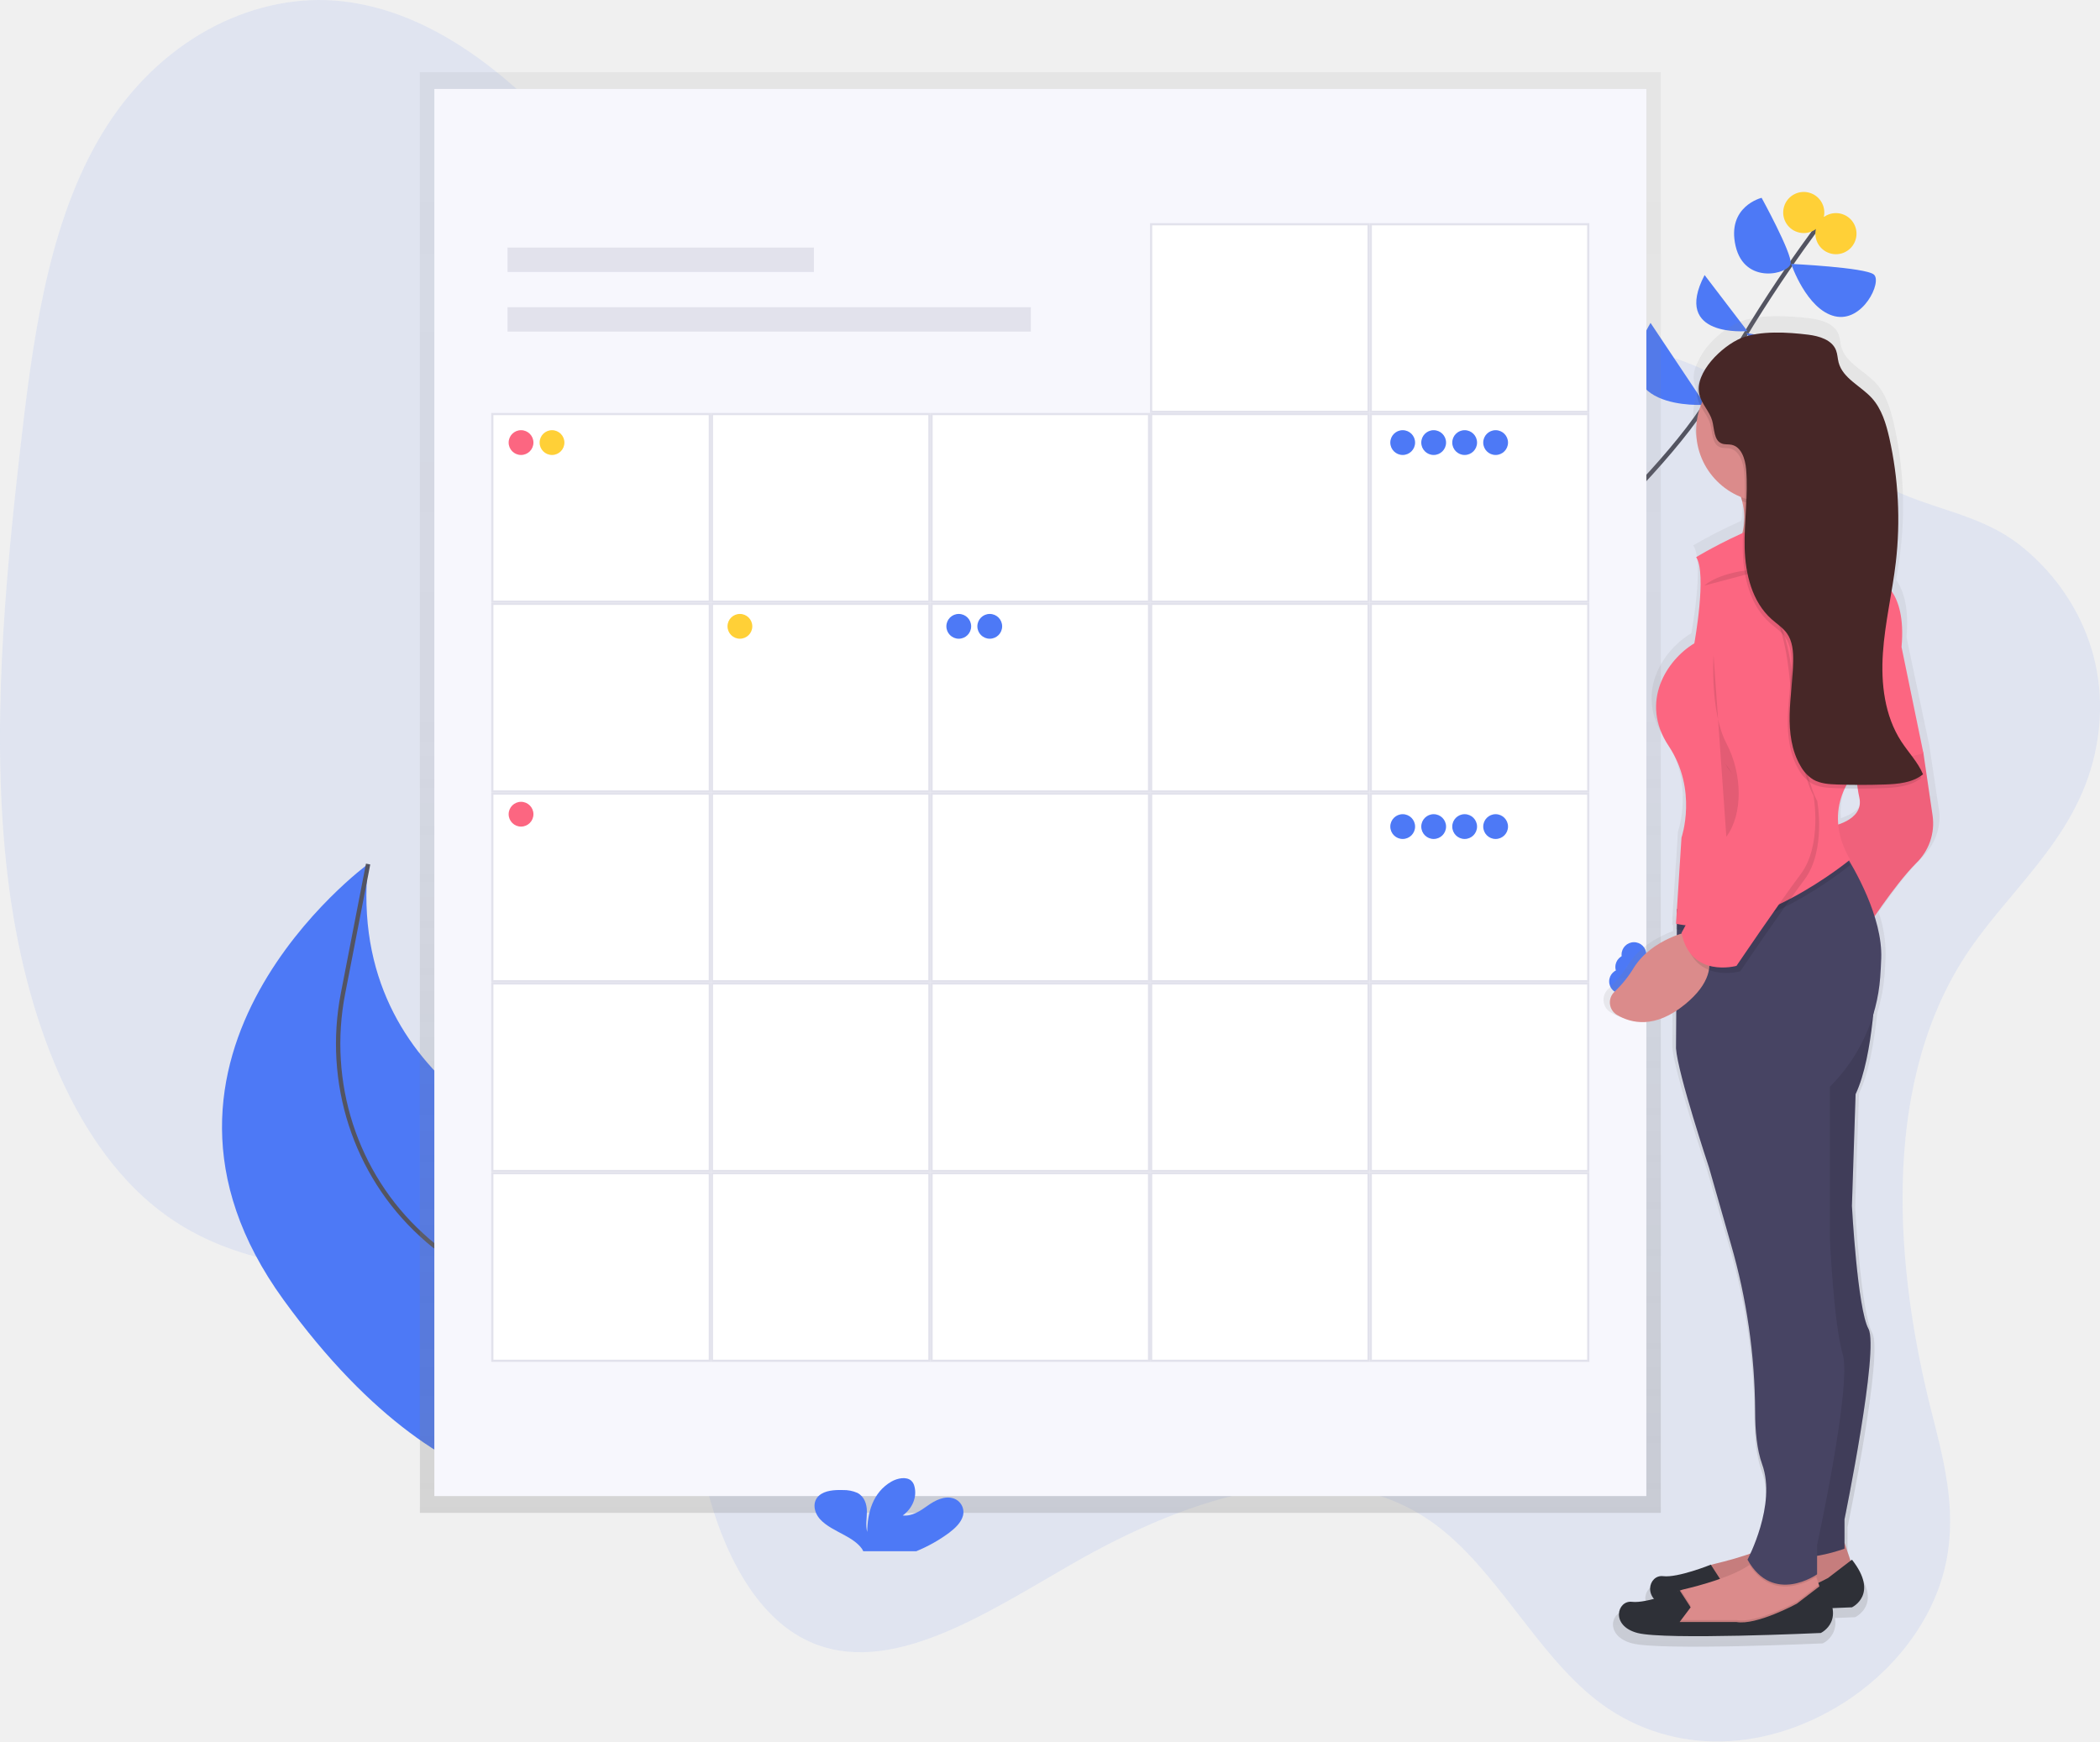
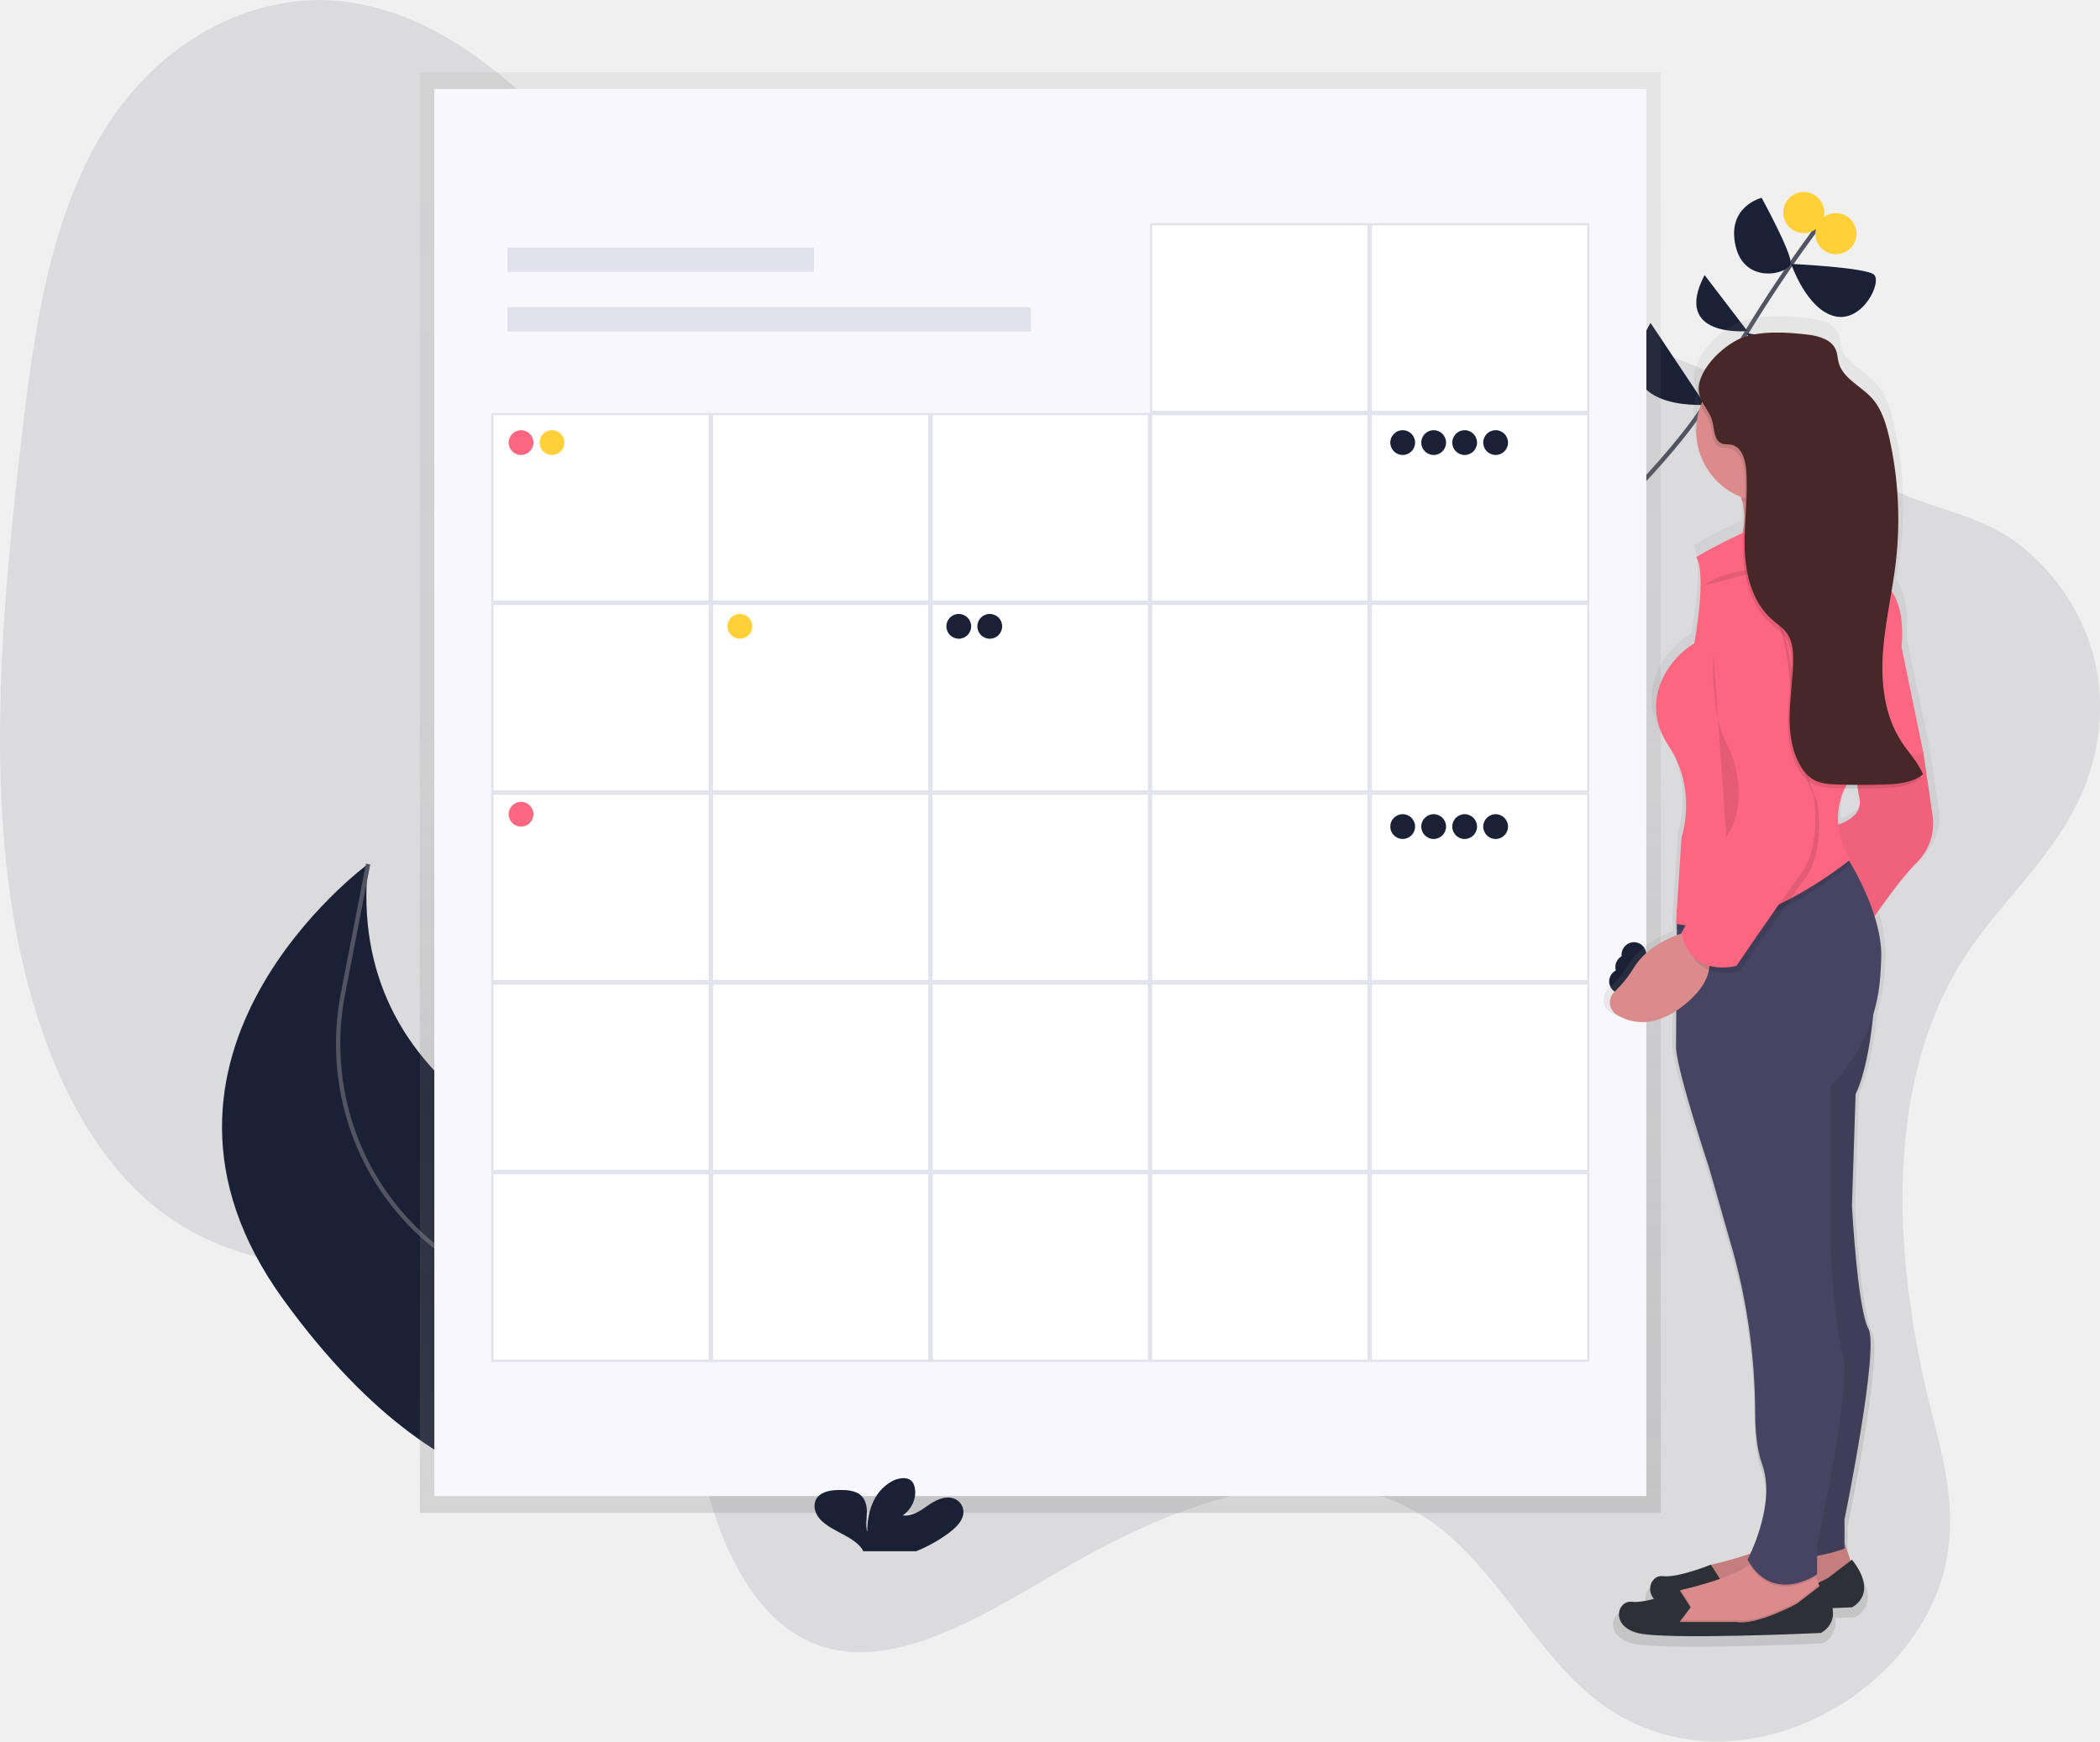
<svg xmlns="http://www.w3.org/2000/svg" xmlns:xlink="http://www.w3.org/1999/xlink" id="53917d2c-59b7-443c-9dc6-ca37ebed1a74" data-name="Layer 1" width="965.64" height="800.81" viewBox="0 0 965.64 800.81">
  <defs>
    <linearGradient id="5075b4d4-ce6f-410a-b63e-15cf2dd063e7" x1="478.38" y1="695.72" x2="478.38" y2="33.2" gradientUnits="userSpaceOnUse">
      <stop offset="0" stop-color="gray" stop-opacity="0.25" />
      <stop offset="0.54" stop-color="gray" stop-opacity="0.12" />
      <stop offset="1" stop-color="gray" stop-opacity="0.1" />
    </linearGradient>
    <linearGradient id="dee71953-6e04-4c93-a054-139b0acb5af5" x1="1834.21" y1="806.87" x2="1834.21" y2="194.98" gradientTransform="matrix(-1, 0, 0, 1, 2766, 0)" xlink:href="#5075b4d4-ce6f-410a-b63e-15cf2dd063e7" />
  </defs>
-   <path d="M1019.06,492.09c-37.09,60-30.14,141.74-13.85,206.19,5.45,21.58,11.73,44.36,7.07,68.51-5.7,29.53-26.48,52.72-47.51,66-38.34,24.15-82.12,23.48-114-1.77-27.53-21.81-45.66-59.85-73.77-80.49-47-34.55-111.54-13.61-167.58,18.68C569.79,792,526.17,821,489.54,804.58c-25.77-11.53-41.84-44.06-49.34-79.46-3.62-17.09-5.81-35.76-14.11-48.78-4.94-7.74-11.73-12.92-18.77-17.17-64.25-38.74-151.18-6.35-213.14-50.22-41.85-29.62-65.64-90.8-73.46-156.22s-1.39-135.42,6.66-204.34c5.73-49,13.48-101.42,39.2-141.27,27.21-42.15,70.1-61,107.38-57s69.65,27.62,97.55,56.49c34.87,36.08,66.32,82.16,111.45,93.8,30.74,7.93,64.31-1.25,97-6.44,54.58-8.68,108.4-6.19,161.84-2.93,51.16,3.12,102.63,7,150.3,25,33.73,12.75,59.62,39.29,91.1,56.55,20.52,11.25,43.67,12.68,62.79,27.68,23.55,18.48,43.93,52.59,34.5,95.71C1071.5,437,1038.74,460.25,1019.06,492.09Z" transform="translate(-117.18 -49.59)" fill="#4d79f6" opacity="0.1" />
+   <path d="M1019.06,492.09c-37.09,60-30.14,141.74-13.85,206.19,5.45,21.58,11.73,44.36,7.07,68.51-5.7,29.53-26.48,52.72-47.51,66-38.34,24.15-82.12,23.48-114-1.77-27.53-21.81-45.66-59.85-73.77-80.49-47-34.55-111.54-13.61-167.58,18.68C569.79,792,526.17,821,489.54,804.58c-25.77-11.53-41.84-44.06-49.34-79.46-3.62-17.09-5.81-35.76-14.11-48.78-4.94-7.74-11.73-12.92-18.77-17.17-64.25-38.74-151.18-6.35-213.14-50.22-41.85-29.62-65.64-90.8-73.46-156.22s-1.39-135.42,6.66-204.34c5.73-49,13.48-101.42,39.2-141.27,27.21-42.15,70.1-61,107.38-57s69.65,27.62,97.55,56.49c34.87,36.08,66.32,82.16,111.45,93.8,30.74,7.93,64.31-1.25,97-6.44,54.58-8.68,108.4-6.19,161.84-2.93,51.16,3.12,102.63,7,150.3,25,33.73,12.75,59.62,39.29,91.1,56.55,20.52,11.25,43.67,12.68,62.79,27.68,23.55,18.48,43.93,52.59,34.5,95.71C1071.5,437,1038.74,460.25,1019.06,492.09Z" transform="translate(-117.18 -49.59)" fill="#1a2035" opacity="0.1" />
  <path d="M781.67,356.47s101-84.63,123.46-127.3,51.05-79.44,51.05-79.44" transform="translate(-117.18 -49.59)" fill="none" stroke="#535461" stroke-miterlimit="10" stroke-width="2" />
-   <path d="M942.9,245.12l-43.69-9.85S909.52,281.35,942.9,245.12Z" transform="translate(-117.18 -49.59)" fill="#4d79f6" />
-   <path d="M876.14,198.08l25.14,37.65S852.13,239.28,876.14,198.08Z" transform="translate(-117.18 -49.59)" fill="#4d79f6" />
-   <path d="M960.09,209.73l-39.93-7S945.24,240.88,960.09,209.73Z" transform="translate(-117.18 -49.59)" fill="#4d79f6" />
-   <path d="M901,176.08l19.67,25.76S885.85,205.14,901,176.08Z" transform="translate(-117.18 -49.59)" fill="#4d79f6" />
-   <path d="M940.81,170.95s34,1.62,38,4.87-5.07,22.3-18,19.19S940.81,170.95,940.81,170.95Z" transform="translate(-117.18 -49.59)" fill="#4d79f6" />
-   <path d="M927.22,140.56s13.89,25.31,13.37,30.13-21.17,10.23-25.34-8S927.22,140.56,927.22,140.56Z" transform="translate(-117.18 -49.59)" fill="#4d79f6" />
+   <path d="M942.9,245.12l-43.69-9.85S909.52,281.35,942.9,245.12Z" transform="translate(-117.18 -49.59)" fill="#1a2035" />
+   <path d="M876.14,198.08l25.14,37.65S852.13,239.28,876.14,198.08Z" transform="translate(-117.18 -49.59)" fill="#1a2035" />
+   <path d="M960.09,209.73l-39.93-7S945.24,240.88,960.09,209.73Z" transform="translate(-117.18 -49.59)" fill="#1a2035" />
+   <path d="M901,176.08l19.67,25.76S885.85,205.14,901,176.08Z" transform="translate(-117.18 -49.59)" fill="#1a2035" />
+   <path d="M940.81,170.95s34,1.62,38,4.87-5.07,22.3-18,19.19S940.81,170.95,940.81,170.95Z" transform="translate(-117.18 -49.59)" fill="#1a2035" />
+   <path d="M927.22,140.56s13.89,25.31,13.37,30.13-21.17,10.23-25.34-8S927.22,140.56,927.22,140.56Z" transform="translate(-117.18 -49.59)" fill="#1a2035" />
  <circle cx="963.75" cy="154.12" r="9.49" transform="matrix(0.3, -0.95, 0.95, 0.3, 408.68, 976.78)" fill="#ffd037" />
  <circle cx="948.9" cy="144.43" r="9.49" transform="matrix(0.3, -0.95, 0.95, 0.3, 407.54, 955.85)" fill="#ffd037" />
-   <path d="M466.64,688.22S482.85,640,380.09,581.87c0,0-104.34-30.43-93.67-134.93,0,0-120.28,88.12-38.89,200.37s151.64,87.75,151.64,87.75Z" transform="translate(-117.18 -49.59)" fill="#4d79f6" />
+   <path d="M466.64,688.22S482.85,640,380.09,581.87c0,0-104.34-30.43-93.67-134.93,0,0-120.28,88.12-38.89,200.37s151.64,87.75,151.64,87.75Z" transform="translate(-117.18 -49.59)" fill="#1a2035" />
  <path d="M435.31,710s-50.14-54.19-98.2-75.14A95.71,95.71,0,0,1,311,617.47c-30.64-28-44-70.25-36.1-111l11.55-59.53" transform="translate(-117.18 -49.59)" fill="none" stroke="#535461" stroke-miterlimit="10" stroke-width="2" />
  <rect x="193.07" y="33.2" width="570.61" height="662.53" fill="url(#5075b4d4-ce6f-410a-b63e-15cf2dd063e7)" />
  <rect x="199.72" y="40.91" width="557.32" height="647.09" fill="#f7f7fd" />
  <rect x="233.38" y="113.85" width="140.89" height="11.22" fill="#e2e2ec" />
  <rect x="233.38" y="141.28" width="240.63" height="11.22" fill="#e2e2ec" />
  <rect x="630.36" y="103.13" width="99.99" height="86.28" fill="#fff" />
  <path d="M847,153.22V238.5H748V153.22h99m1-1H747V239.5H848V152.22Z" transform="translate(-117.18 -49.59)" fill="#e2e2ec" />
  <rect x="529.37" y="103.13" width="99.99" height="86.28" fill="#fff" />
  <path d="M746,153.22V238.5h-99V153.22h99m1-1h-101V239.5H747V152.22Z" transform="translate(-117.18 -49.59)" fill="#e2e2ec" />
  <rect x="630.36" y="190.41" width="99.99" height="86.28" fill="#fff" />
  <path d="M847,240.5v85.28H748V240.5h99m1-1H747v87.28H848V239.5Z" transform="translate(-117.18 -49.59)" fill="#e2e2ec" />
  <rect x="529.37" y="190.41" width="99.99" height="86.28" fill="#fff" />
  <path d="M746,240.5v85.28h-99V240.5h99m1-1h-101v87.28H747V239.5Z" transform="translate(-117.18 -49.59)" fill="#e2e2ec" />
  <rect x="428.38" y="190.41" width="99.99" height="86.28" fill="#fff" />
  <path d="M645.05,240.5v85.28h-99V240.5h99m1-1h-101v87.28h101V239.5Z" transform="translate(-117.18 -49.59)" fill="#e2e2ec" />
  <rect x="327.39" y="190.41" width="99.99" height="86.28" fill="#fff" />
  <path d="M544.06,240.5v85.28h-99V240.5h99m1-1h-101v87.28h101V239.5Z" transform="translate(-117.18 -49.59)" fill="#e2e2ec" />
  <rect x="226.4" y="190.41" width="99.99" height="86.28" fill="#fff" />
  <path d="M443.07,240.5v85.28h-99V240.5h99m1-1h-101v87.28h101V239.5Z" transform="translate(-117.18 -49.59)" fill="#e2e2ec" />
  <rect x="630.36" y="277.68" width="99.99" height="86.28" fill="#fff" />
  <path d="M847,327.78v85.28H748V327.78h99m1-1H747v87.28H848V326.78Z" transform="translate(-117.18 -49.59)" fill="#e2e2ec" />
  <rect x="529.37" y="277.68" width="99.99" height="86.28" fill="#fff" />
  <path d="M746,327.78v85.28h-99V327.78h99m1-1h-101v87.28H747V326.78Z" transform="translate(-117.18 -49.59)" fill="#e2e2ec" />
  <rect x="428.38" y="277.68" width="99.99" height="86.28" fill="#fff" />
  <path d="M645.05,327.78v85.28h-99V327.78h99m1-1h-101v87.28h101V326.78Z" transform="translate(-117.18 -49.59)" fill="#e2e2ec" />
  <rect x="327.39" y="277.68" width="99.99" height="86.28" fill="#fff" />
  <path d="M544.06,327.78v85.28h-99V327.78h99m1-1h-101v87.28h101V326.78Z" transform="translate(-117.18 -49.59)" fill="#e2e2ec" />
  <rect x="226.4" y="277.68" width="99.99" height="86.28" fill="#fff" />
  <path d="M443.07,327.78v85.28h-99V327.78h99m1-1h-101v87.28h101V326.78Z" transform="translate(-117.18 -49.59)" fill="#e2e2ec" />
  <rect x="630.36" y="364.96" width="99.99" height="86.28" fill="#fff" />
  <path d="M847,415.05v85.28H748V415.05h99m1-1H747v87.28H848V414.05Z" transform="translate(-117.18 -49.59)" fill="#e2e2ec" />
  <rect x="529.37" y="364.96" width="99.99" height="86.28" fill="#fff" />
  <path d="M746,415.05v85.28h-99V415.05h99m1-1h-101v87.28H747V414.05Z" transform="translate(-117.18 -49.59)" fill="#e2e2ec" />
  <rect x="428.38" y="364.96" width="99.99" height="86.28" fill="#fff" />
  <path d="M645.05,415.05v85.28h-99V415.05h99m1-1h-101v87.28h101V414.05Z" transform="translate(-117.18 -49.59)" fill="#e2e2ec" />
  <rect x="327.39" y="364.96" width="99.99" height="86.28" fill="#fff" />
  <path d="M544.06,415.05v85.28h-99V415.05h99m1-1h-101v87.28h101V414.05Z" transform="translate(-117.18 -49.59)" fill="#e2e2ec" />
  <rect x="226.4" y="364.96" width="99.99" height="86.28" fill="#fff" />
  <path d="M443.07,415.05v85.28h-99V415.05h99m1-1h-101v87.28h101V414.05Z" transform="translate(-117.18 -49.59)" fill="#e2e2ec" />
  <rect x="630.36" y="452.23" width="99.99" height="86.28" fill="#fff" />
  <path d="M847,502.33V587.6H748V502.33h99m1-1H747V588.6H848V501.33Z" transform="translate(-117.18 -49.59)" fill="#e2e2ec" />
  <rect x="529.37" y="452.23" width="99.99" height="86.28" fill="#fff" />
  <path d="M746,502.33V587.6h-99V502.33h99m1-1h-101V588.6H747V501.33Z" transform="translate(-117.18 -49.59)" fill="#e2e2ec" />
  <rect x="428.38" y="452.23" width="99.99" height="86.28" fill="#fff" />
  <path d="M645.05,502.33V587.6h-99V502.33h99m1-1h-101V588.6h101V501.33Z" transform="translate(-117.18 -49.59)" fill="#e2e2ec" />
  <rect x="327.39" y="452.23" width="99.99" height="86.28" fill="#fff" />
  <path d="M544.06,502.33V587.6h-99V502.33h99m1-1h-101V588.6h101V501.33Z" transform="translate(-117.18 -49.59)" fill="#e2e2ec" />
  <rect x="226.4" y="452.23" width="99.99" height="86.28" fill="#fff" />
  <path d="M443.07,502.33V587.6h-99V502.33h99m1-1h-101V588.6h101V501.33Z" transform="translate(-117.18 -49.59)" fill="#e2e2ec" />
  <rect x="630.36" y="539.51" width="99.99" height="86.28" fill="#fff" />
  <path d="M847,589.6v85.28H748V589.6h99m1-1H747v87.28H848V588.6Z" transform="translate(-117.18 -49.59)" fill="#e2e2ec" />
  <rect x="529.37" y="539.51" width="99.99" height="86.28" fill="#fff" />
  <path d="M746,589.6v85.28h-99V589.6h99m1-1h-101v87.28H747V588.6Z" transform="translate(-117.18 -49.59)" fill="#e2e2ec" />
  <rect x="428.38" y="539.51" width="99.99" height="86.28" fill="#fff" />
  <path d="M645.05,589.6v85.28h-99V589.6h99m1-1h-101v87.28h101V588.6Z" transform="translate(-117.18 -49.59)" fill="#e2e2ec" />
  <rect x="327.39" y="539.51" width="99.99" height="86.28" fill="#fff" />
  <path d="M544.06,589.6v85.28h-99V589.6h99m1-1h-101v87.28h101V588.6Z" transform="translate(-117.18 -49.59)" fill="#e2e2ec" />
  <rect x="226.4" y="539.51" width="99.99" height="86.28" fill="#fff" />
  <path d="M443.07,589.6v85.28h-99V589.6h99m1-1h-101v87.28h101V588.6Z" transform="translate(-117.18 -49.59)" fill="#e2e2ec" />
-   <path d="M553.6,754.48c2.86-2.17,5.55-4.73,6.38-7.85a6.64,6.64,0,0,0-4.46-8c-4.09-1.28-8.46,1-11.78,3.37s-7.11,5-11.45,4.51c4.49-3.25,6.63-8.52,5.39-13.31a5.16,5.16,0,0,0-1.5-2.7c-2.27-2-6.39-1.13-9.11.43-8.65,5-11.06,14.55-11.11,23.18-.87-3.11-.14-6.35-.16-9.55s-1.09-6.73-4.39-8.45a15.71,15.71,0,0,0-6.7-1.29c-3.89-.12-8.22.2-10.87,2.52-3.3,2.88-2.44,7.72.43,10.89s7.24,5.16,11.25,7.35c3.06,1.67,6.16,3.62,8,6.26a5.68,5.68,0,0,1,.6,1.12h24.37A70.07,70.07,0,0,0,553.6,754.48Z" transform="translate(-117.18 -49.59)" fill="#4d79f6" />
+   <path d="M553.6,754.48c2.86-2.17,5.55-4.73,6.38-7.85a6.64,6.64,0,0,0-4.46-8c-4.09-1.28-8.46,1-11.78,3.37s-7.11,5-11.45,4.51c4.49-3.25,6.63-8.52,5.39-13.31a5.16,5.16,0,0,0-1.5-2.7c-2.27-2-6.39-1.13-9.11.43-8.65,5-11.06,14.55-11.11,23.18-.87-3.11-.14-6.35-.16-9.55s-1.09-6.73-4.39-8.45a15.71,15.71,0,0,0-6.7-1.29c-3.89-.12-8.22.2-10.87,2.52-3.3,2.88-2.44,7.72.43,10.89s7.24,5.16,11.25,7.35c3.06,1.67,6.16,3.62,8,6.26a5.68,5.68,0,0,1,.6,1.12h24.37A70.07,70.07,0,0,0,553.6,754.48Z" transform="translate(-117.18 -49.59)" fill="#1a2035" />
  <circle cx="239.59" cy="203.53" r="5.7" fill="#fc6681" />
  <circle cx="253.83" cy="203.53" r="5.7" fill="#ffd037" />
-   <circle cx="440.87" cy="288.03" r="5.7" fill="#4d79f6" />
-   <circle cx="455.12" cy="288.03" r="5.7" fill="#4d79f6" />
-   <circle cx="745.64" cy="451.33" r="5.7" fill="#4d79f6" />
-   <circle cx="748.49" cy="444.69" r="5.7" fill="#4d79f6" />
-   <circle cx="751.34" cy="438.99" r="5.7" fill="#4d79f6" />
-   <circle cx="645" cy="203.53" r="5.7" fill="#4d79f6" />
-   <circle cx="659.24" cy="203.53" r="5.7" fill="#4d79f6" />
-   <circle cx="673.49" cy="203.53" r="5.7" fill="#4d79f6" />
-   <circle cx="687.73" cy="203.53" r="5.7" fill="#4d79f6" />
-   <circle cx="645" cy="380.12" r="5.7" fill="#4d79f6" />
-   <circle cx="659.24" cy="380.12" r="5.7" fill="#4d79f6" />
-   <circle cx="673.49" cy="380.12" r="5.7" fill="#4d79f6" />
-   <circle cx="687.73" cy="380.12" r="5.7" fill="#4d79f6" />
+   <circle cx="440.87" cy="288.03" r="5.7" fill="#1a2035" />
+   <circle cx="455.12" cy="288.03" r="5.7" fill="#1a2035" />
+   <circle cx="745.64" cy="451.33" r="5.7" fill="#1a2035" />
+   <circle cx="748.49" cy="444.69" r="5.7" fill="#1a2035" />
+   <circle cx="751.34" cy="438.99" r="5.7" fill="#1a2035" />
+   <circle cx="645" cy="203.53" r="5.7" fill="#1a2035" />
+   <circle cx="659.24" cy="203.53" r="5.7" fill="#1a2035" />
+   <circle cx="673.49" cy="203.53" r="5.7" fill="#1a2035" />
+   <circle cx="687.73" cy="203.53" r="5.7" fill="#1a2035" />
+   <circle cx="645" cy="380.12" r="5.7" fill="#1a2035" />
+   <circle cx="659.24" cy="380.12" r="5.7" fill="#1a2035" />
+   <circle cx="673.49" cy="380.12" r="5.7" fill="#1a2035" />
+   <circle cx="687.73" cy="380.12" r="5.7" fill="#1a2035" />
  <circle cx="340.23" cy="288.03" r="5.7" fill="#ffd037" />
  <circle cx="239.59" cy="374.43" r="5.7" fill="#fc6681" />
  <path d="M857.9,515.22c6.25,3.69,16,6.09,28.35-1.84l-.12,17.56c.88,12,15.77,55.91,15.77,55.91l10.5,36.1a282.47,282.47,0,0,1,11.54,78.53c0,8.81.82,17.89,3.35,24.72,5.59,15.11-2.2,34.58-5.58,41.83a175.68,175.68,0,0,1-17.33,4.88,11.84,11.84,0,0,0-1.55.47l-.07-.1S887,779.53,880,778.67c-5.22-.64-8.49,5.87-4.4,10.66-3.86,1-7.82,1.71-10.49,1.38-7-.86-10.51,11.18,2.63,14.62s87.59,0,87.59,0a10.56,10.56,0,0,0,5.6-11.66c5.72-.22,9.29-.39,9.29-.39s13.14-6,0-22.37l-.7.53-2.81-8.27V752s16.64-80,11.39-89.46-7.88-57.63-7.88-57.63L972,552.44c4.75-9.8,7.18-25.16,8.41-37.17a78.87,78.87,0,0,0,3.36-17.63c.21-2.82.38-5.78.49-8.85A59.33,59.33,0,0,0,981,469c5-7.2,13.13-18.33,19.84-24.91,10.51-10.32,7.88-22.37,7.88-22.37l-4.38-29.25-10.51-49.89c1.32-13.84-1.57-21.81-4.76-26.31.76-4.47,1.47-8.94,2-13.43A171.87,171.87,0,0,0,988,244.36c-1.52-6.69-3.59-13.55-8.28-18.62-5.31-5.74-13.93-9.24-15.91-16.76-.49-1.87-.51-3.86-1.22-5.66-1.92-4.92-8-6.71-13.32-7.35-9.48-1.15-23.19-2-32.3,1.7-6.36,2.6-15.12,9.76-18.6,17.44-2,3.53-2.93,7.24-2.08,10.73a14.71,14.71,0,0,0,1.51,3.67A33,33,0,0,0,895.76,241a33.56,33.56,0,0,0,21.42,31.13c.21.66.4,1.31.56,1.95a33.42,33.42,0,0,1,.86,4.69c-.17,3-.36,6.09-.5,9.14q-.15.63-.32,1.24a225.38,225.38,0,0,0-22,11.22c5.26,7.74-.88,40.43-.88,40.43-13.14,7.74-26.28,27.53-12.26,48.17s6.13,43,6.13,43l-2.19,33.63h0v.06l-.44,6.73.17,0-.17,2.55.38.07,0,2.74c-6.15,2.26-15.14,6.82-20.5,15.25a53.81,53.81,0,0,1-9.17,11.25A6.76,6.76,0,0,0,857.9,515.22Zm105.76-89.36a32,32,0,0,1,3.11-16.92q3.09.06,6.19.07c.21,1.45.46,2.83.76,4.09C975.5,420.68,968.39,424.31,963.65,425.85Z" transform="translate(-117.18 -49.59)" fill="url(#dee71953-6e04-4c93-a054-139b0acb5af5)" />
  <path d="M965.39,759.25l3.37,10.11-11,11-36.24,8.43-26.13-2.53,1.69-9.27h0a11.18,11.18,0,0,1,8.3-8.17c10.74-2.52,31.22-8.28,35.52-16.27Z" transform="translate(-117.18 -49.59)" fill="#db8b8b" />
  <path d="M965.39,759.25l3.37,10.11-11,11-36.24,8.43-26.13-2.53,1.69-9.27h0a11.18,11.18,0,0,1,8.3-8.17c10.74-2.52,31.22-8.28,35.52-16.27Z" transform="translate(-117.18 -49.59)" opacity="0.1" />
  <path d="M903.86,783.69l5.06-6.74-5.06-7.81s-15.17,6.12-21.91,5.28-10.11,11,2.53,14.33,84.28,0,84.28,0,12.64-5.9,0-21.91l-11,8.43s-18.54,10.11-27.81,8.43Z" transform="translate(-117.18 -49.59)" fill="#2e3037" />
  <path d="M881.1,798l26.13,2.53,36.24-8.43,11-11-.89-2.68-1.26-3.76L951.06,771l-24.44-6.74a15.14,15.14,0,0,1-5,5c-7.94,5.43-22.2,9.35-30.57,11.31a8.77,8.77,0,0,0-1,.31,11.14,11.14,0,0,0-7.26,7.86Z" transform="translate(-117.18 -49.59)" fill="#db8b8b" />
  <path d="M881.1,798l26.13,2.53,36.24-8.43,11-11-.89-2.68-10.06,7.74s-18.54,10.11-27.81,8.43H889.53l5.06-6.74-4.54-7a11.14,11.14,0,0,0-7.26,7.86Z" transform="translate(-117.18 -49.59)" opacity="0.1" />
  <path d="M889.53,795.49l5.06-6.74-5.06-7.81s-15.17,6.12-21.91,5.28-10.11,11,2.53,14.33,84.28,0,84.28,0,12.64-5.9,0-21.91l-11,8.43s-18.54,10.11-27.81,8.43Z" transform="translate(-117.18 -49.59)" fill="#2e3037" />
  <path d="M910.6,306.66s40.46,4.21,34.56-12.64a30.34,30.34,0,0,1-1.25-14.88A41.25,41.25,0,0,1,951.06,262l-37.93,5.9a47.5,47.5,0,0,1,5.14,12.18C922.79,297.95,910.6,306.66,910.6,306.66Z" transform="translate(-117.18 -49.59)" fill="#db8b8b" />
  <path d="M979.71,498.82s-.84,36.24-9.27,53.94l-1.69,51.41s2.53,47.2,7.59,56.47-11,87.65-11,87.65v13.49s-27,10.11-34.56-1.69l7.59-100.3L935,520.73Z" transform="translate(-117.18 -49.59)" fill="#474463" />
  <path d="M979.71,498.82s-.84,36.24-9.27,53.94l-1.69,51.41s2.53,47.2,7.59,56.47-11,87.65-11,87.65v13.49s-27,10.11-34.56-1.69l7.59-100.3L935,520.73Z" transform="translate(-117.18 -49.59)" opacity="0.1" />
  <path d="M996.57,382.51l5.06,13.49,4.21,28.66a25.35,25.35,0,0,1-7.59,21.91c-10.11,10.11-23.6,31.18-23.6,31.18l-16-48s16-2.53,13.49-13.49S970.44,385,970.44,385Z" transform="translate(-117.18 -49.59)" fill="#fc6681" />
  <path d="M996.57,382.51l5.06,13.49,4.21,28.66a25.35,25.35,0,0,1-7.59,21.91c-10.11,10.11-23.6,31.18-23.6,31.18l-16-48s16-2.53,13.49-13.49S970.44,385,970.44,385Z" transform="translate(-117.18 -49.59)" opacity="0.05" />
  <path d="M921.66,769.27c10.81,17,27.64,7.37,30.62,5.45L951.06,771l-24.44-6.74A15.14,15.14,0,0,1,921.66,769.27Z" transform="translate(-117.18 -49.59)" opacity="0.1" />
  <path d="M887.85,531.69c.84,11.8,15.17,54.78,15.17,54.78l10.11,35.37a281.44,281.44,0,0,1,11.11,76.94c0,8.63.79,17.53,3.23,24.22,6.74,18.54-6.74,43.83-6.74,43.83,11.8,21.07,32,6.74,32,6.74V760.09s16-73.33,11.8-87.65-5.9-53.1-5.9-53.1v-70a79.38,79.38,0,0,0,23.13-50.32c.2-2.76.36-5.66.47-8.67.68-19-12.32-41.31-17.4-49.25-1.22-1.92-2-3-2-3l-74.42,29.52-.17.07,0,2.88,0,6.37Z" transform="translate(-117.18 -49.59)" fill="#474463" />
  <path d="M913.13,267.89a47.5,47.5,0,0,1,5.14,12.18,33,33,0,0,0,25.64-.94A41.25,41.25,0,0,1,951.06,262Z" transform="translate(-117.18 -49.59)" opacity="0.1" />
  <circle cx="812.81" cy="198.06" r="32.87" fill="#db8b8b" />
  <path d="M887.85,476.91l.36.07c35.34,7.27,79.71-29.57,79.71-29.57a43.68,43.68,0,0,1-3.07-6.27c-1.22-1.92-2-3-2-3l-74.42,29.52-.19,2.95Z" transform="translate(-117.18 -49.59)" opacity="0.1" />
  <path d="M897.12,305.81s47.2-28.66,62.37-16.86l21.07,27s13.49,4.21,11,31.18L1001.63,396l-30.34,7.59s-17.7,16.86-3.37,41.3c0,0-44.67,37.08-80.07,29.5l2.53-39.61s7.59-21.91-5.9-42.14-.84-39.61,11.8-47.2C896.28,345.43,902.17,313.4,897.12,305.81Z" transform="translate(-117.18 -49.59)" fill="#fc6681" />
  <path d="M894.59,477.75s-17.7,3.37-26.13,16.86a52.53,52.53,0,0,1-8.82,11,6.69,6.69,0,0,0,1,10.66c6.69,4,17.6,6.49,31.38-4.83C915.66,492.08,894.59,477.75,894.59,477.75Z" transform="translate(-117.18 -49.59)" fill="#db8b8b" />
  <path d="M920.72,321.83s16.86-1.69,21.07,42.14,11,53.94,11,53.94,4.21,22.76-5.9,36.24-29.5,42.14-29.5,42.14-21.07,5.9-25.28-15.17l26.13-48.88s4.21-16.86-5.9-28.66S894.59,313.4,920.72,321.83Z" transform="translate(-117.18 -49.59)" opacity="0.1" />
  <path d="M919,319.3s16.86-1.69,21.07,42.14,11,53.94,11,53.94,4.21,22.76-5.9,36.24-29.5,42.14-29.5,42.14-21.07,5.9-25.28-15.17l26.13-48.88s4.21-16.86-5.9-28.66S892.9,310.87,919,319.3Z" transform="translate(-117.18 -49.59)" fill="#fc6681" />
  <path d="M905.12,350.9S903.44,377,911,391.36s7.59,32.87,0,43" transform="translate(-117.18 -49.59)" opacity="0.1" />
  <path d="M900.91,318.88s6.74-6.74,26.13-7.59,27.81-6.74,27.81-6.74" transform="translate(-117.18 -49.59)" opacity="0.1" />
  <path d="M947.79,205.18c5.12.63,11,2.39,12.82,7.2.68,1.77.7,3.72,1.17,5.55,1.91,7.36,10.2,10.79,15.31,16.42,4.51,5,6.5,11.69,8,18.24a171.4,171.4,0,0,1,3,57.26c-1.64,14-5,27.74-5.94,41.78s.78,28.81,8.45,40.61c3.3,5.07,7.66,9.53,10,15.11-4.83,3.92-11.5,4.48-17.73,4.69q-10.87.37-21.75,0c-3.8-.13-7.77-.38-11.05-2.3a17.06,17.06,0,0,1-5.8-6.23c-4.15-7-5.19-15.5-5-23.66s1.47-16.28,1.62-24.45c.08-4.45-.27-9.18-2.83-12.82-1.85-2.63-4.66-4.4-7.06-6.53-9-8-12.12-20.82-12.42-32.87s1.69-24.12.67-36.13c-.4-4.7-2.16-10.35-6.78-11.26-1.46-.29-3,0-4.4-.56-3.71-1.43-3.35-6.66-4.41-10.49-1.19-4.3-4.86-7.62-5.89-12-2.43-10.2,10.55-22.37,19.06-25.92C925.48,203.2,938.67,204.06,947.79,205.18Z" transform="translate(-117.18 -49.59)" opacity="0.1" />
  <path d="M948.63,203.5c5.12.63,11,2.39,12.82,7.2.68,1.77.7,3.72,1.17,5.55,1.91,7.36,10.2,10.79,15.31,16.42,4.51,5,6.5,11.69,8,18.24a171.4,171.4,0,0,1,3,57.26c-1.64,14-5,27.74-5.94,41.78s.78,28.81,8.45,40.61c3.3,5.07,7.66,9.53,10,15.11-4.83,3.92-11.5,4.48-17.73,4.69q-10.87.37-21.75,0c-3.8-.13-7.77-.38-11.05-2.3a17.06,17.06,0,0,1-5.8-6.23c-4.15-7-5.19-15.5-5-23.66s1.47-16.28,1.62-24.45c.08-4.45-.27-9.18-2.83-12.82-1.85-2.63-4.66-4.4-7.06-6.53-9-8-12.12-20.82-12.42-32.87s1.69-24.12.67-36.13c-.4-4.7-2.16-10.35-6.78-11.26-1.46-.29-3,0-4.4-.56-3.71-1.43-3.35-6.66-4.41-10.49-1.19-4.3-4.86-7.62-5.89-12-2.43-10.2,10.55-22.37,19.06-25.92C926.32,201.51,939.51,202.37,948.63,203.5Z" transform="translate(-117.18 -49.59)" fill="#472727" />
</svg>
